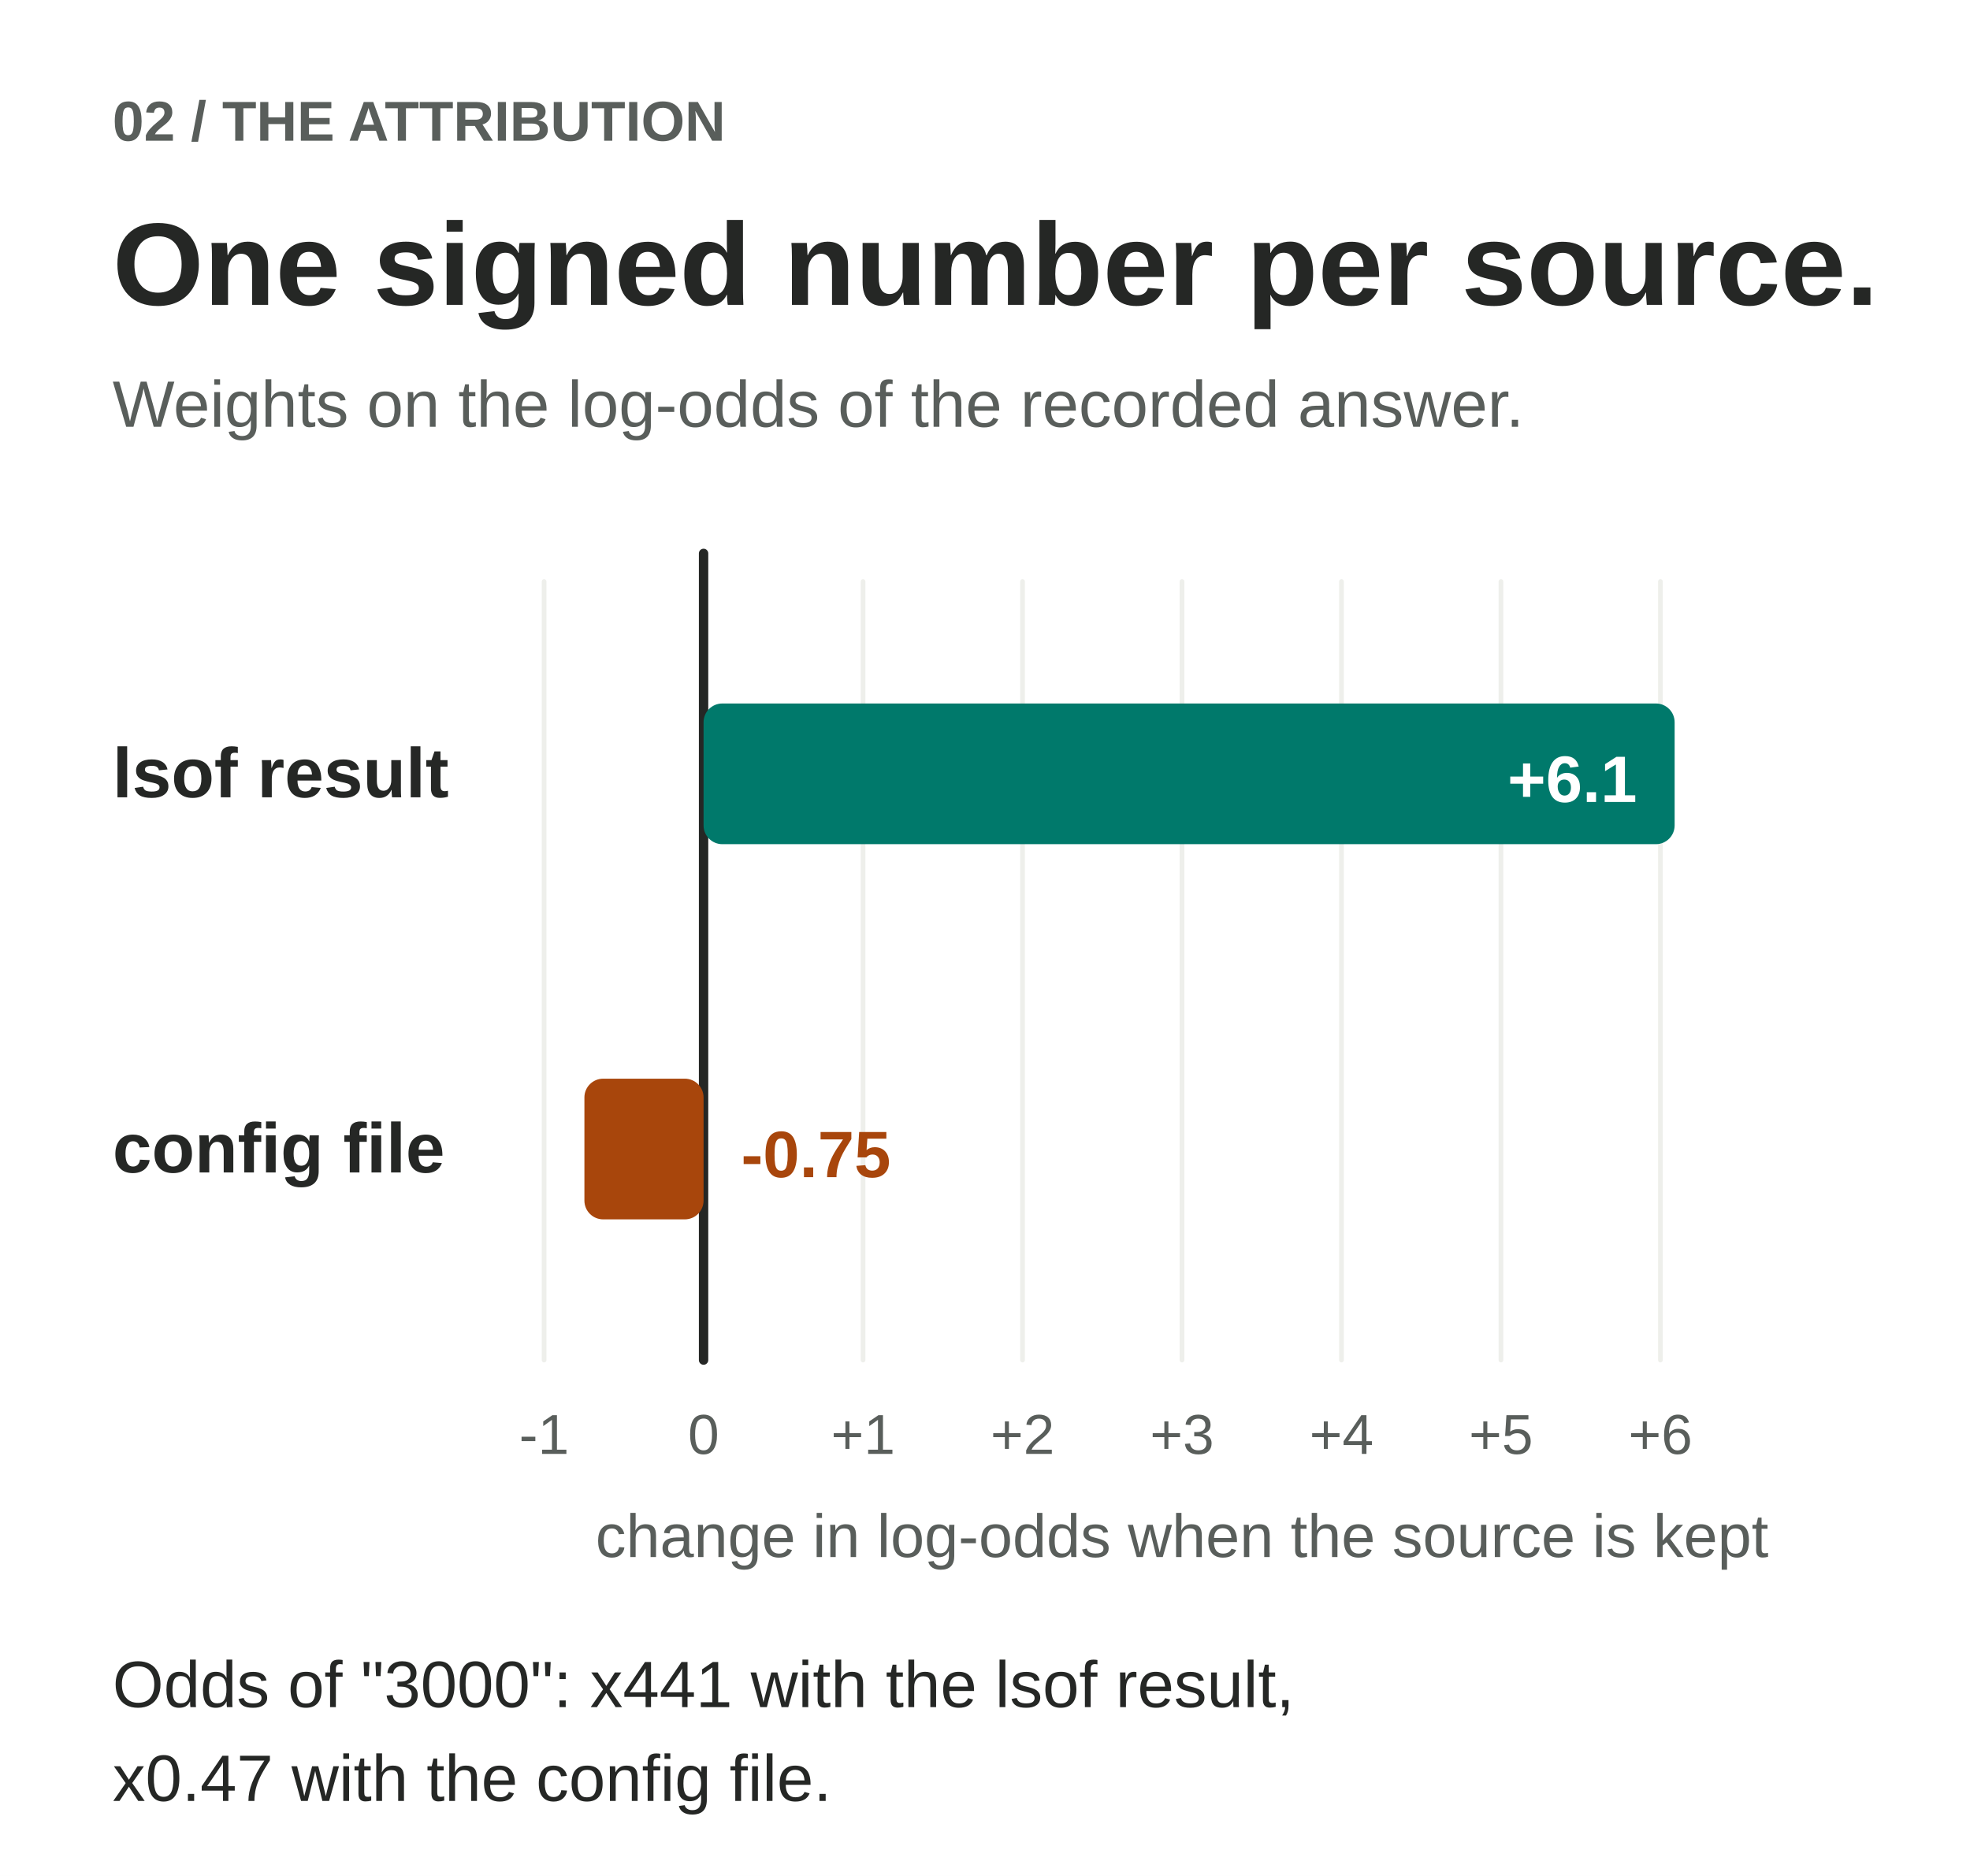
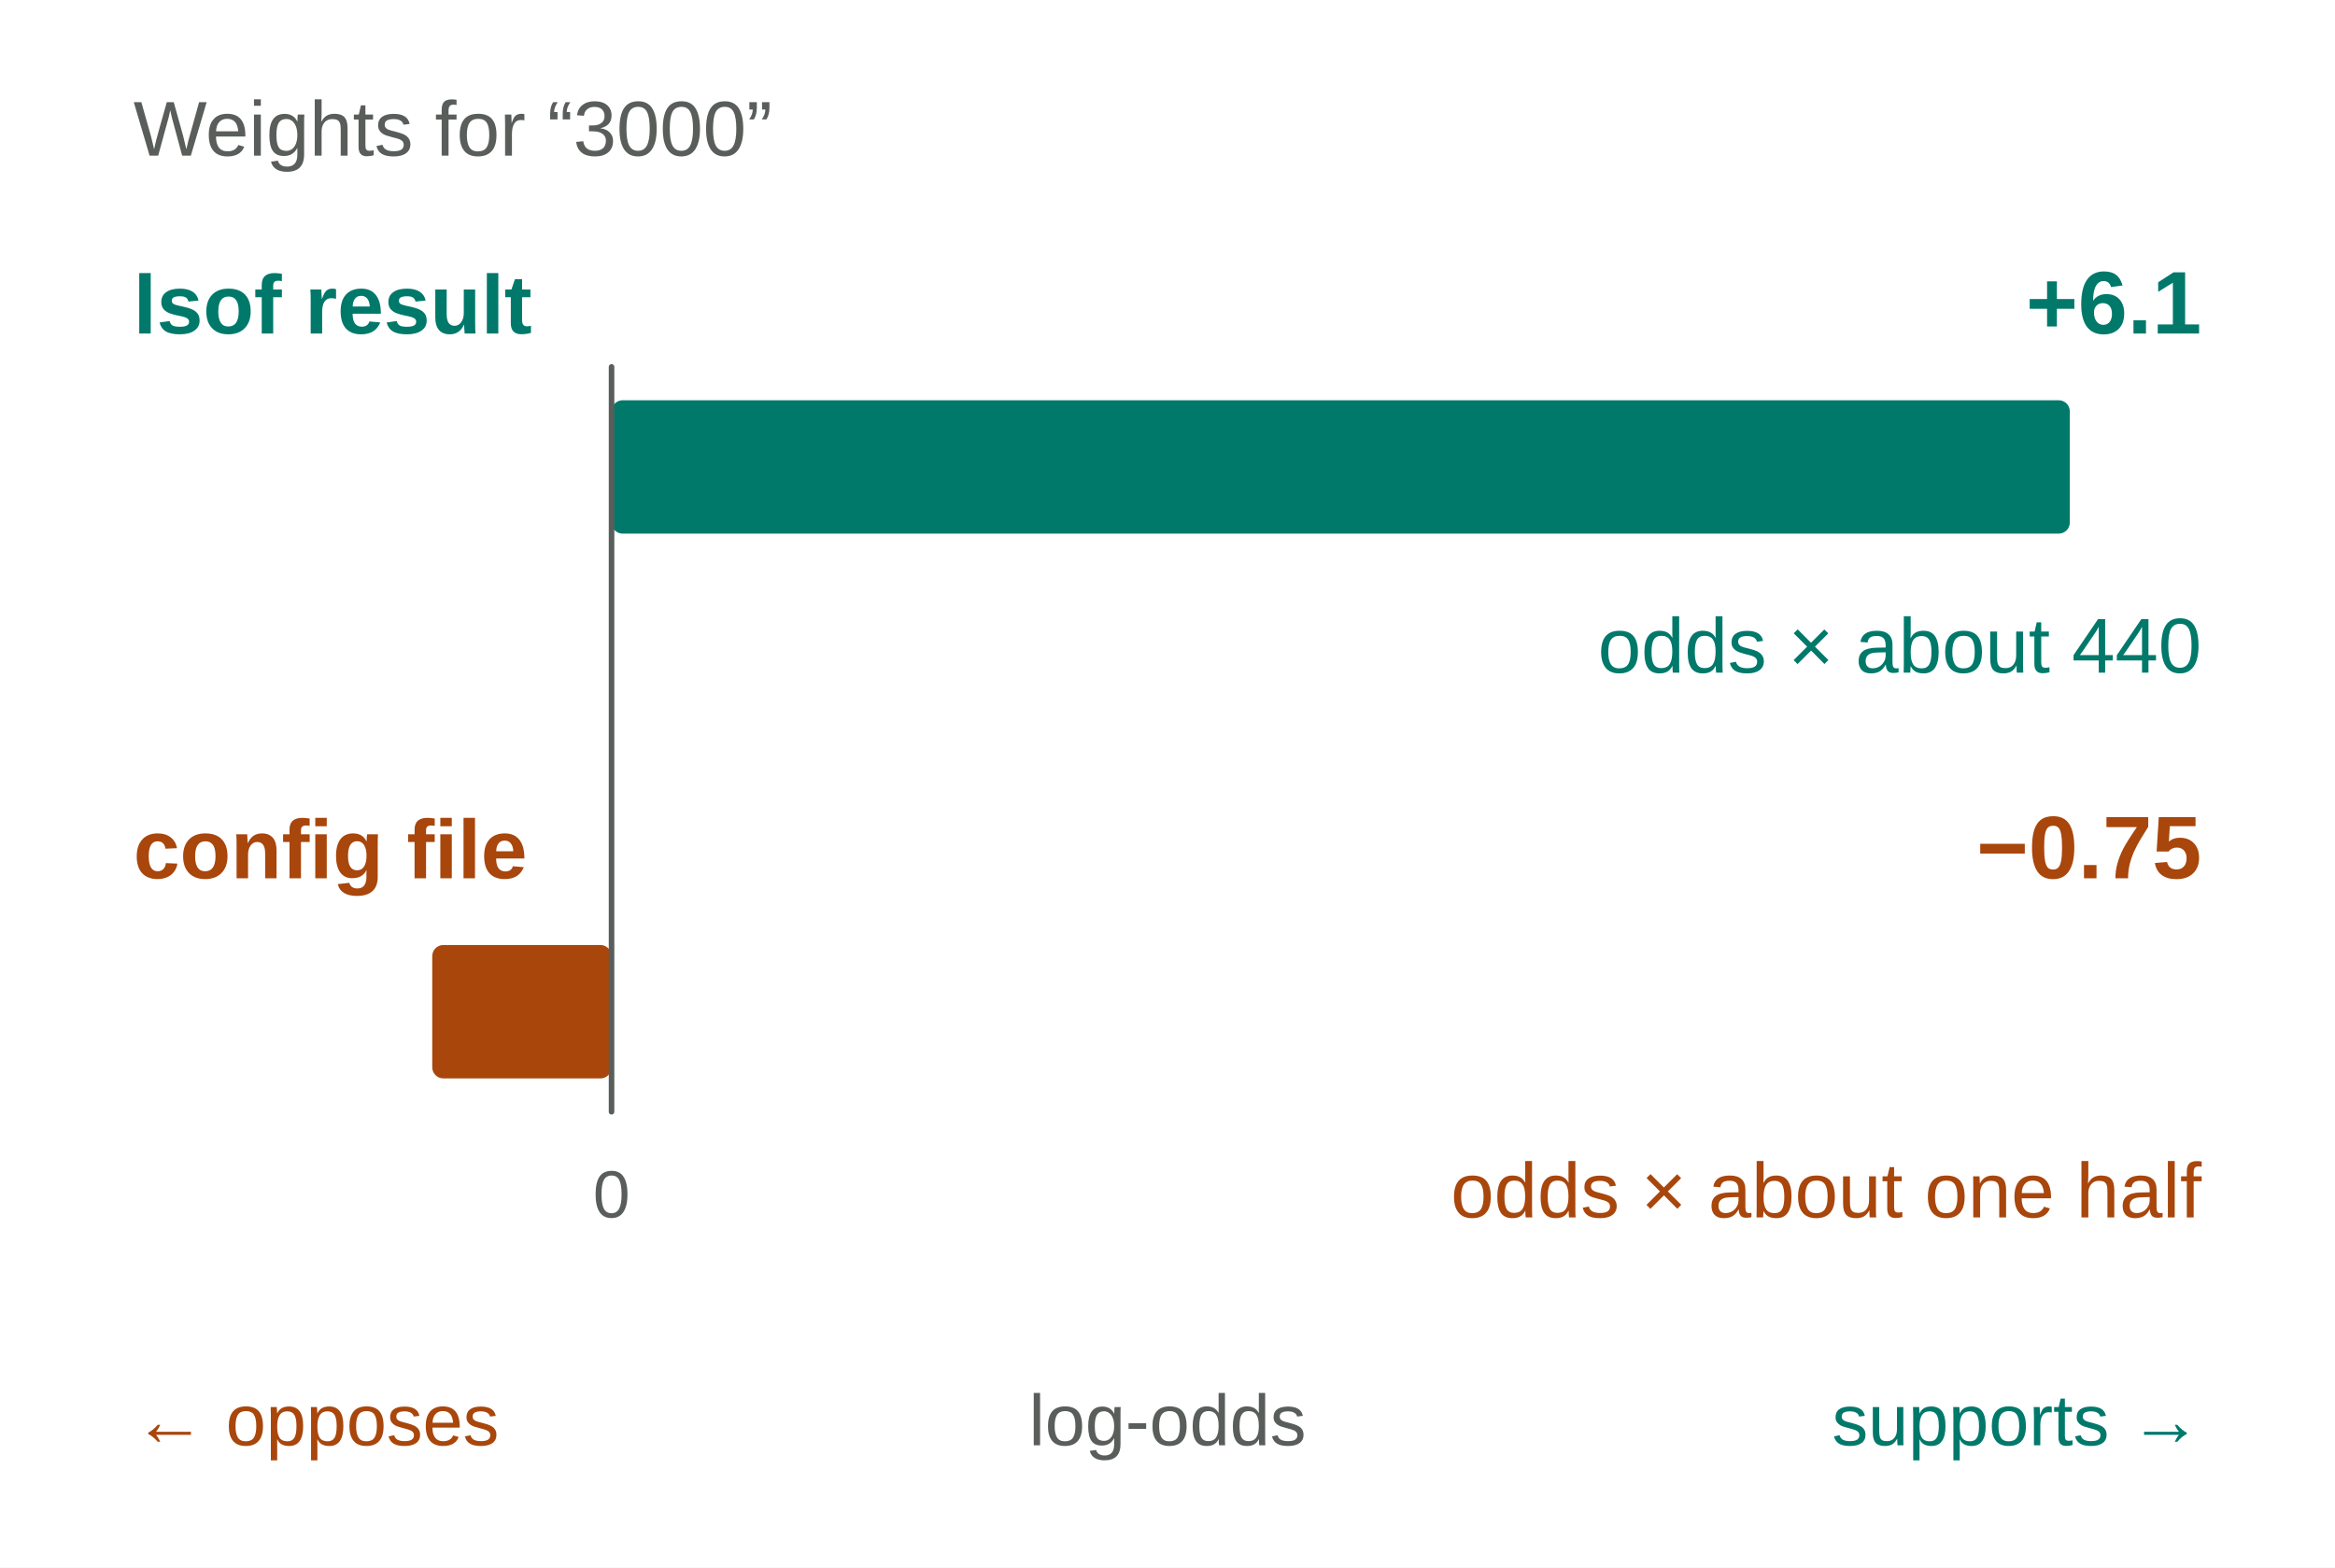
- <svg xmlns="http://www.w3.org/2000/svg" width="420" height="400" viewBox="0 0 420 400" role="img" aria-labelledby="title desc">
+ <svg xmlns="http://www.w3.org/2000/svg" width="420" height="282" viewBox="0 0 420 282" role="img" aria-labelledby="title desc">
  <defs>
    <pattern id="untested" width="8" height="8" patternUnits="userSpaceOnUse">
      <path d="M-2 2L2-2M0 8L8 0M6 10L10 6" fill="none" stroke="#d8dcd7" stroke-width="1" />
    </pattern>
  </defs>
-   <rect x="0" y="0" width="420" height="400" rx="0" fill="#ffffff" />
-   <text x="24" y="30" fill="#595e5b" font-family="Arial, Helvetica, sans-serif" font-size="12" font-weight="700" text-anchor="start">02 / THE ATTRIBUTION</text>
-   <text x="24" y="65" fill="#252725" font-family="Arial, Helvetica, sans-serif" font-size="25" font-weight="700" text-anchor="start">One signed number per source.</text>
-   <text x="24" y="91" fill="#595e5b" font-family="Arial, Helvetica, sans-serif" font-size="14" font-weight="400" text-anchor="start">Weights on the log-odds of the recorded answer.</text>
-   <path d="M116 124L116 290" fill="none" stroke="#eeeFEB" stroke-width="1" stroke-linecap="round" />
-   <text x="116" y="310" fill="#595e5b" font-family="Arial, Helvetica, sans-serif" font-size="12" font-weight="400" text-anchor="middle">-1</text>
-   <path d="M150 124L150 290" fill="none" stroke="#eeeFEB" stroke-width="1" stroke-linecap="round" />
-   <text x="150" y="310" fill="#595e5b" font-family="Arial, Helvetica, sans-serif" font-size="12" font-weight="400" text-anchor="middle">0</text>
-   <path d="M184 124L184 290" fill="none" stroke="#eeeFEB" stroke-width="1" stroke-linecap="round" />
-   <text x="184" y="310" fill="#595e5b" font-family="Arial, Helvetica, sans-serif" font-size="12" font-weight="400" text-anchor="middle">+1</text>
-   <path d="M218 124L218 290" fill="none" stroke="#eeeFEB" stroke-width="1" stroke-linecap="round" />
-   <text x="218" y="310" fill="#595e5b" font-family="Arial, Helvetica, sans-serif" font-size="12" font-weight="400" text-anchor="middle">+2</text>
-   <path d="M252 124L252 290" fill="none" stroke="#eeeFEB" stroke-width="1" stroke-linecap="round" />
-   <text x="252" y="310" fill="#595e5b" font-family="Arial, Helvetica, sans-serif" font-size="12" font-weight="400" text-anchor="middle">+3</text>
-   <path d="M286 124L286 290" fill="none" stroke="#eeeFEB" stroke-width="1" stroke-linecap="round" />
-   <text x="286" y="310" fill="#595e5b" font-family="Arial, Helvetica, sans-serif" font-size="12" font-weight="400" text-anchor="middle">+4</text>
-   <path d="M320 124L320 290" fill="none" stroke="#eeeFEB" stroke-width="1" stroke-linecap="round" />
-   <text x="320" y="310" fill="#595e5b" font-family="Arial, Helvetica, sans-serif" font-size="12" font-weight="400" text-anchor="middle">+5</text>
-   <path d="M354 124L354 290" fill="none" stroke="#eeeFEB" stroke-width="1" stroke-linecap="round" />
-   <text x="354" y="310" fill="#595e5b" font-family="Arial, Helvetica, sans-serif" font-size="12" font-weight="400" text-anchor="middle">+6</text>
-   <path d="M150 118L150 290" fill="none" stroke="#252725" stroke-width="2" stroke-linecap="round" />
-   <text x="252" y="332" fill="#595e5b" font-family="Arial, Helvetica, sans-serif" font-size="13" font-weight="400" text-anchor="middle">change in log-odds when the source is kept</text>
-   <text x="24" y="170" fill="#252725" font-family="Arial, Helvetica, sans-serif" font-size="15" font-weight="700" text-anchor="start">lsof result</text>
-   <rect x="150" y="150" width="207.028" height="30" rx="4" fill="#00796b" />
-   <text x="349.028" y="171" fill="#ffffff" font-family="Arial, Helvetica, sans-serif" font-size="14" font-weight="700" text-anchor="end">+6.1</text>
-   <text x="24" y="250" fill="#252725" font-family="Arial, Helvetica, sans-serif" font-size="15" font-weight="700" text-anchor="start">config file</text>
-   <rect x="124.595" y="230" width="25.405" height="30" rx="4" fill="#a8460c" />
-   <text x="158" y="251" fill="#a8460c" font-family="Arial, Helvetica, sans-serif" font-size="14" font-weight="700" text-anchor="start">-0.75</text>
-   <text x="24" y="364" fill="#252725" font-family="Arial, Helvetica, sans-serif" font-size="14" font-weight="400" text-anchor="start">Odds of "3000": x441 with the lsof result,</text>
-   <text x="24" y="384" fill="#252725" font-family="Arial, Helvetica, sans-serif" font-size="14" font-weight="400" text-anchor="start">x0.47 with the config file.</text>
+   <rect x="0" y="0" width="420" height="282" rx="0" fill="#ffffff" />
+   <text x="24" y="28" fill="#595e5b" font-family="Arial, Helvetica, sans-serif" font-size="14" font-weight="400" text-anchor="start">Weights for “3000”</text>
+   <text x="24" y="60" fill="#00796b" font-family="Arial, Helvetica, sans-serif" font-size="15" font-weight="700" text-anchor="start">lsof result</text>
+   <text x="396" y="60" fill="#00796b" font-family="Arial, Helvetica, sans-serif" font-size="16" font-weight="700" text-anchor="end">+6.1</text>
+   <rect x="110" y="72" width="262.3" height="24" rx="2" fill="#00796b" />
+   <text x="396" y="121" fill="#00796b" font-family="Arial, Helvetica, sans-serif" font-size="14" font-weight="400" text-anchor="end">odds × about 440</text>
+   <text x="24" y="158" fill="#a8460c" font-family="Arial, Helvetica, sans-serif" font-size="15" font-weight="700" text-anchor="start">config file</text>
+   <text x="396" y="158" fill="#a8460c" font-family="Arial, Helvetica, sans-serif" font-size="16" font-weight="700" text-anchor="end">−0.75</text>
+   <rect x="77.75" y="170" width="32.25" height="24" rx="2" fill="#a8460c" />
+   <text x="396" y="219" fill="#a8460c" font-family="Arial, Helvetica, sans-serif" font-size="14" font-weight="400" text-anchor="end">odds × about one half</text>
+   <path d="M110 66L110 200" fill="none" stroke="#595e5b" stroke-width="1" stroke-linecap="round" />
+   <text x="110" y="219" fill="#595e5b" font-family="Arial, Helvetica, sans-serif" font-size="12" font-weight="400" text-anchor="middle">0</text>
+   <text x="24" y="260" fill="#a8460c" font-family="Arial, Helvetica, sans-serif" font-size="13" font-weight="400" text-anchor="start">← opposes</text>
+   <text x="396" y="260" fill="#00796b" font-family="Arial, Helvetica, sans-serif" font-size="13" font-weight="400" text-anchor="end">supports →</text>
+   <text x="210" y="260" fill="#595e5b" font-family="Arial, Helvetica, sans-serif" font-size="13" font-weight="400" text-anchor="middle">log-odds</text>
</svg>
